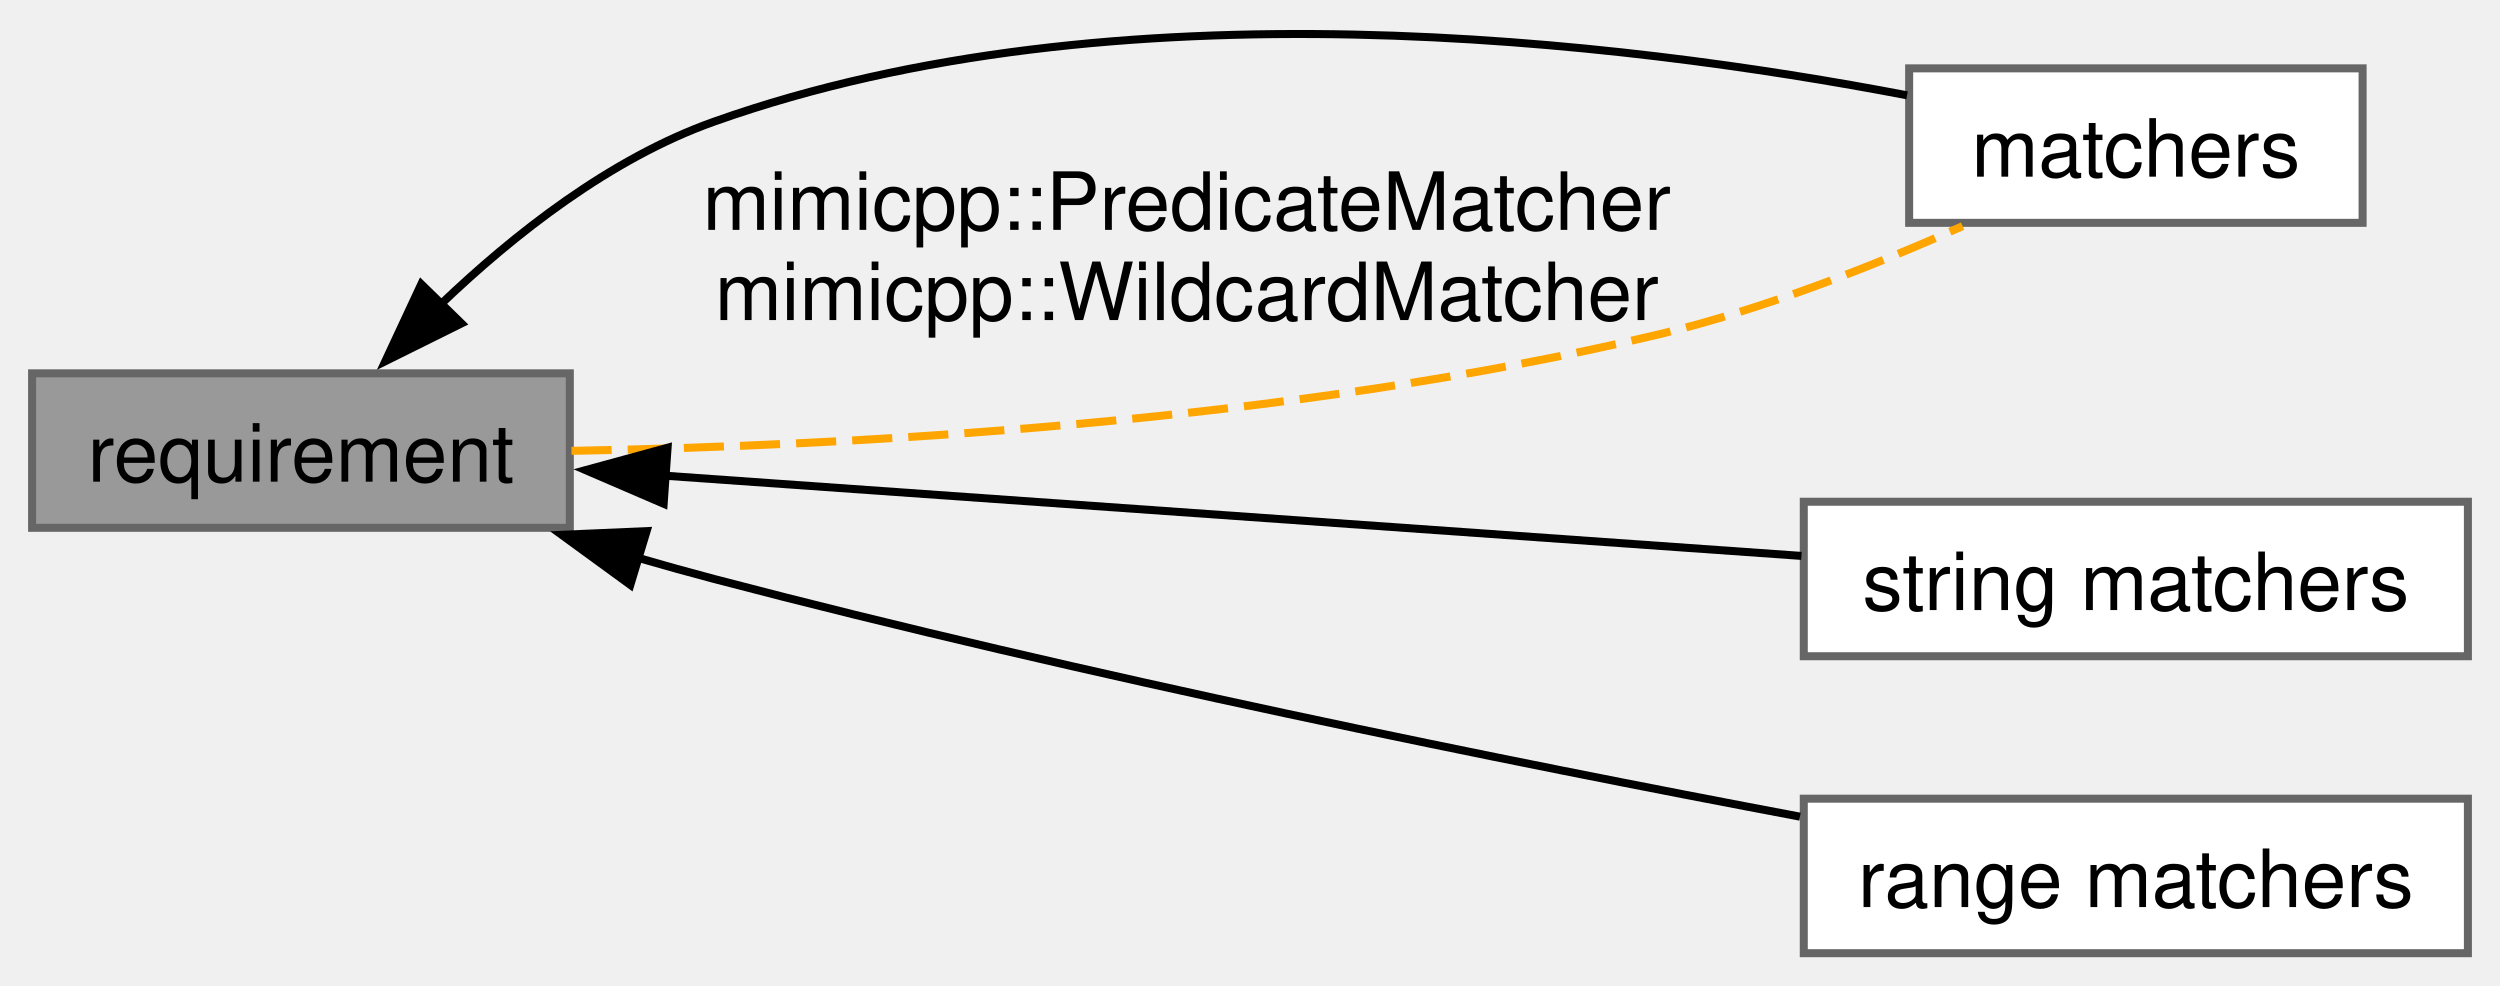
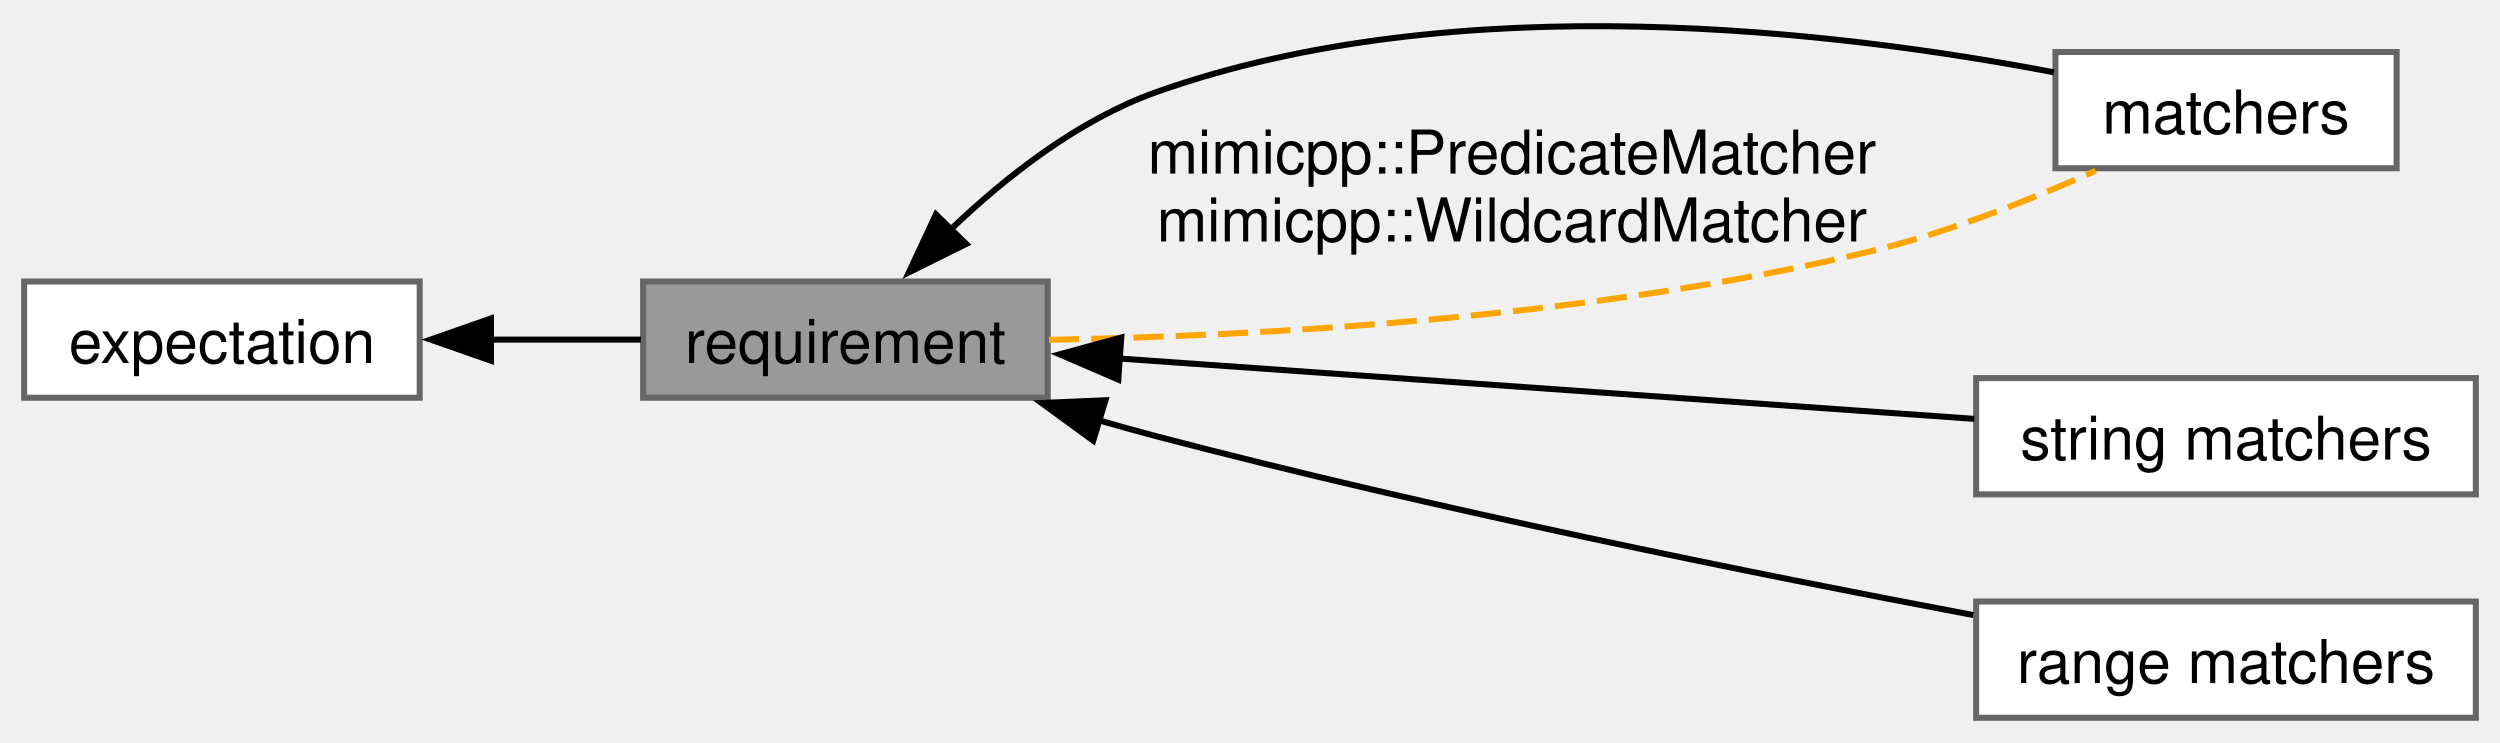
- <svg xmlns="http://www.w3.org/2000/svg" xmlns:xlink="http://www.w3.org/1999/xlink" width="312pt" height="123pt" viewBox="0.00 0.00 311.50 122.73">
+ <svg xmlns="http://www.w3.org/2000/svg" xmlns:xlink="http://www.w3.org/1999/xlink" width="414pt" height="123pt" viewBox="0.00 0.00 414.00 122.73">
  <g id="graph0" class="graph" transform="scale(1 1) rotate(0) translate(4 118.73)">
    <g id="Node000002" class="node">
      <g id="a_Node000002">
-         <a xlink:href="../../dc/d99/group___e_x_p_e_c_t_a_t_i_o_n___m_a_t_c_h_e_r.html" target="_top" xlink:title="Matchers check various argument properties.">
-           <polygon fill="white" stroke="#666666" points="290.38,-110.25 233.88,-110.25 233.88,-91 290.38,-91 290.38,-110.25" />
-           <text text-anchor="middle" x="262.12" y="-96.75" font-family="Helvetica,sans-Serif" font-size="10.00">matchers</text>
-         </a>
-       </g>
-     </g>
-     <g id="Node000004" class="node">
-       <g id="a_Node000004">
-         <a xlink:href="../../de/dd6/group___e_x_p_e_c_t_a_t_i_o_n___m_a_t_c_h_e_r_s___s_t_r_i_n_g.html" target="_top" xlink:title="String specific matchers.">
-           <polygon fill="white" stroke="#666666" points="303.5,-56.25 220.75,-56.25 220.75,-37 303.5,-37 303.5,-56.25" />
-           <text text-anchor="middle" x="262.12" y="-42.75" font-family="Helvetica,sans-Serif" font-size="10.00">string matchers</text>
-         </a>
-       </g>
-     </g>
-     <g id="Node000003" class="node">
-       <g id="a_Node000003">
-         <a xlink:href="../../db/d8a/group___e_x_p_e_c_t_a_t_i_o_n___m_a_t_c_h_e_r___r_a_n_g_e.html" target="_top" xlink:title="Range specific matchers.">
-           <polygon fill="white" stroke="#666666" points="303.5,-19.25 220.75,-19.25 220.75,0 303.5,0 303.5,-19.25" />
-           <text text-anchor="middle" x="262.12" y="-5.75" font-family="Helvetica,sans-Serif" font-size="10.00">range matchers</text>
+         <a xlink:href="../../da/dbc/group___e_x_p_e_c_t_a_t_i_o_n.html" target="_top" xlink:title="Contains everything related to managing expectations.">
+           <polygon fill="white" stroke="#666666" points="65.5,-72.25 0,-72.25 0,-53 65.5,-53 65.5,-72.25" />
+           <text text-anchor="middle" x="32.75" y="-58.75" font-family="Helvetica,sans-Serif" font-size="10.00">expectation</text>
        </a>
      </g>
    </g>
    <g id="Node000001" class="node">
      <g id="a_Node000001">
        <a xlink:title="Requirements determine, whether an expectation matches an incoming call.">
-           <polygon fill="#999999" stroke="#666666" points="67,-72.25 0,-72.25 0,-53 67,-53 67,-72.25" />
-           <text text-anchor="middle" x="33.5" y="-58.75" font-family="Helvetica,sans-Serif" font-size="10.00">requirement</text>
+           <polygon fill="#999999" stroke="#666666" points="169.5,-72.25 102.5,-72.25 102.5,-53 169.5,-53 169.5,-72.25" />
+           <text text-anchor="middle" x="136" y="-58.75" font-family="Helvetica,sans-Serif" font-size="10.00">requirement</text>
        </a>
      </g>
    </g>
    <g id="edge1" class="edge">
-       <path fill="none" stroke="black" d="M50.96,-80.89C60.04,-89.57 72.07,-99.04 85,-103.62 135,-121.37 198.13,-113.68 233.62,-106.89" />
-       <polygon fill="black" stroke="black" points="53.5,-78.47 44.01,-73.76 48.49,-83.36 53.5,-78.47" />
+       <path fill="none" stroke="black" d="M77.29,-62.62C85.62,-62.62 94.2,-62.62 102.13,-62.62" />
+       <polygon fill="black" stroke="black" points="77.3,-59.13 67.3,-62.63 77.3,-66.13 77.3,-59.13" />
+     </g>
+     <g id="Node000003" class="node">
+       <g id="a_Node000003">
+         <a xlink:href="../../dc/d99/group___e_x_p_e_c_t_a_t_i_o_n___m_a_t_c_h_e_r.html" target="_top" xlink:title="Matchers check various argument properties.">
+           <polygon fill="white" stroke="#666666" points="392.88,-110.25 336.38,-110.25 336.38,-91 392.88,-91 392.88,-110.25" />
+           <text text-anchor="middle" x="364.62" y="-96.75" font-family="Helvetica,sans-Serif" font-size="10.00">matchers</text>
+         </a>
+       </g>
+     </g>
+     <g id="Node000005" class="node">
+       <g id="a_Node000005">
+         <a xlink:href="../../de/dd6/group___e_x_p_e_c_t_a_t_i_o_n___m_a_t_c_h_e_r_s___s_t_r_i_n_g.html" target="_top" xlink:title="String specific matchers.">
+           <polygon fill="white" stroke="#666666" points="406,-56.25 323.25,-56.25 323.25,-37 406,-37 406,-56.25" />
+           <text text-anchor="middle" x="364.62" y="-42.75" font-family="Helvetica,sans-Serif" font-size="10.00">string matchers</text>
+         </a>
+       </g>
+     </g>
+     <g id="Node000004" class="node">
+       <g id="a_Node000004">
+         <a xlink:href="../../db/d8a/group___e_x_p_e_c_t_a_t_i_o_n___m_a_t_c_h_e_r___r_a_n_g_e.html" target="_top" xlink:title="Range specific matchers.">
+           <polygon fill="white" stroke="#666666" points="406,-19.25 323.25,-19.25 323.25,0 406,0 406,-19.25" />
+           <text text-anchor="middle" x="364.62" y="-5.75" font-family="Helvetica,sans-Serif" font-size="10.00">range matchers</text>
+         </a>
+       </g>
+     </g>
+     <g id="edge2" class="edge">
+       <path fill="none" stroke="black" d="M153.46,-80.89C162.54,-89.57 174.57,-99.04 187.5,-103.62 237.5,-121.37 300.63,-113.68 336.12,-106.89" />
+       <polygon fill="black" stroke="black" points="156,-78.47 146.51,-73.76 150.99,-83.36 156,-78.47" />
+     </g>
+     <g id="edge5" class="edge">
+       <path fill="none" stroke="orange" stroke-dasharray="5,2" d="M169.71,-62.59C203.95,-63.22 259.05,-66.1 305.25,-77.12 318.21,-80.22 332.08,-85.7 343.04,-90.59" />
+       <text text-anchor="middle" x="246.38" y="-90.12" font-family="Helvetica,sans-Serif" font-size="10.00">mimicpp::PredicateMatcher</text>
+       <text text-anchor="middle" x="246.38" y="-78.88" font-family="Helvetica,sans-Serif" font-size="10.00">mimicpp::WildcardMatcher</text>
    </g>
    <g id="edge4" class="edge">
-       <path fill="none" stroke="orange" stroke-dasharray="5,2" d="M67.21,-62.59C101.45,-63.22 156.55,-66.1 202.75,-77.12 215.71,-80.22 229.58,-85.7 240.54,-90.59" />
-       <text text-anchor="middle" x="143.88" y="-90.12" font-family="Helvetica,sans-Serif" font-size="10.00">mimicpp::PredicateMatcher</text>
-       <text text-anchor="middle" x="143.88" y="-78.88" font-family="Helvetica,sans-Serif" font-size="10.00">mimicpp::WildcardMatcher</text>
+       <path fill="none" stroke="black" d="M181.25,-59.5C222.36,-56.6 283.06,-52.31 322.96,-49.5" />
+       <polygon fill="black" stroke="black" points="181.19,-56 171.46,-60.19 181.68,-62.98 181.19,-56" />
    </g>
    <g id="edge3" class="edge">
-       <path fill="none" stroke="black" d="M78.75,-59.5C119.86,-56.6 180.56,-52.31 220.46,-49.5" />
-       <polygon fill="black" stroke="black" points="78.69,-56 68.96,-60.19 79.18,-62.98 78.69,-56" />
-     </g>
-     <g id="edge2" class="edge">
-       <path fill="none" stroke="black" d="M75.42,-49.28C78.65,-48.34 81.87,-47.45 85,-46.62 130.93,-34.56 184.41,-23.77 220.28,-17.01" />
-       <polygon fill="black" stroke="black" points="74.54,-45.89 65.98,-52.13 76.57,-52.59 74.54,-45.89" />
+       <path fill="none" stroke="black" d="M177.92,-49.28C181.15,-48.34 184.37,-47.45 187.5,-46.62 233.43,-34.56 286.91,-23.77 322.78,-17.01" />
+       <polygon fill="black" stroke="black" points="177.04,-45.89 168.48,-52.13 179.07,-52.59 177.04,-45.89" />
    </g>
  </g>
</svg>
